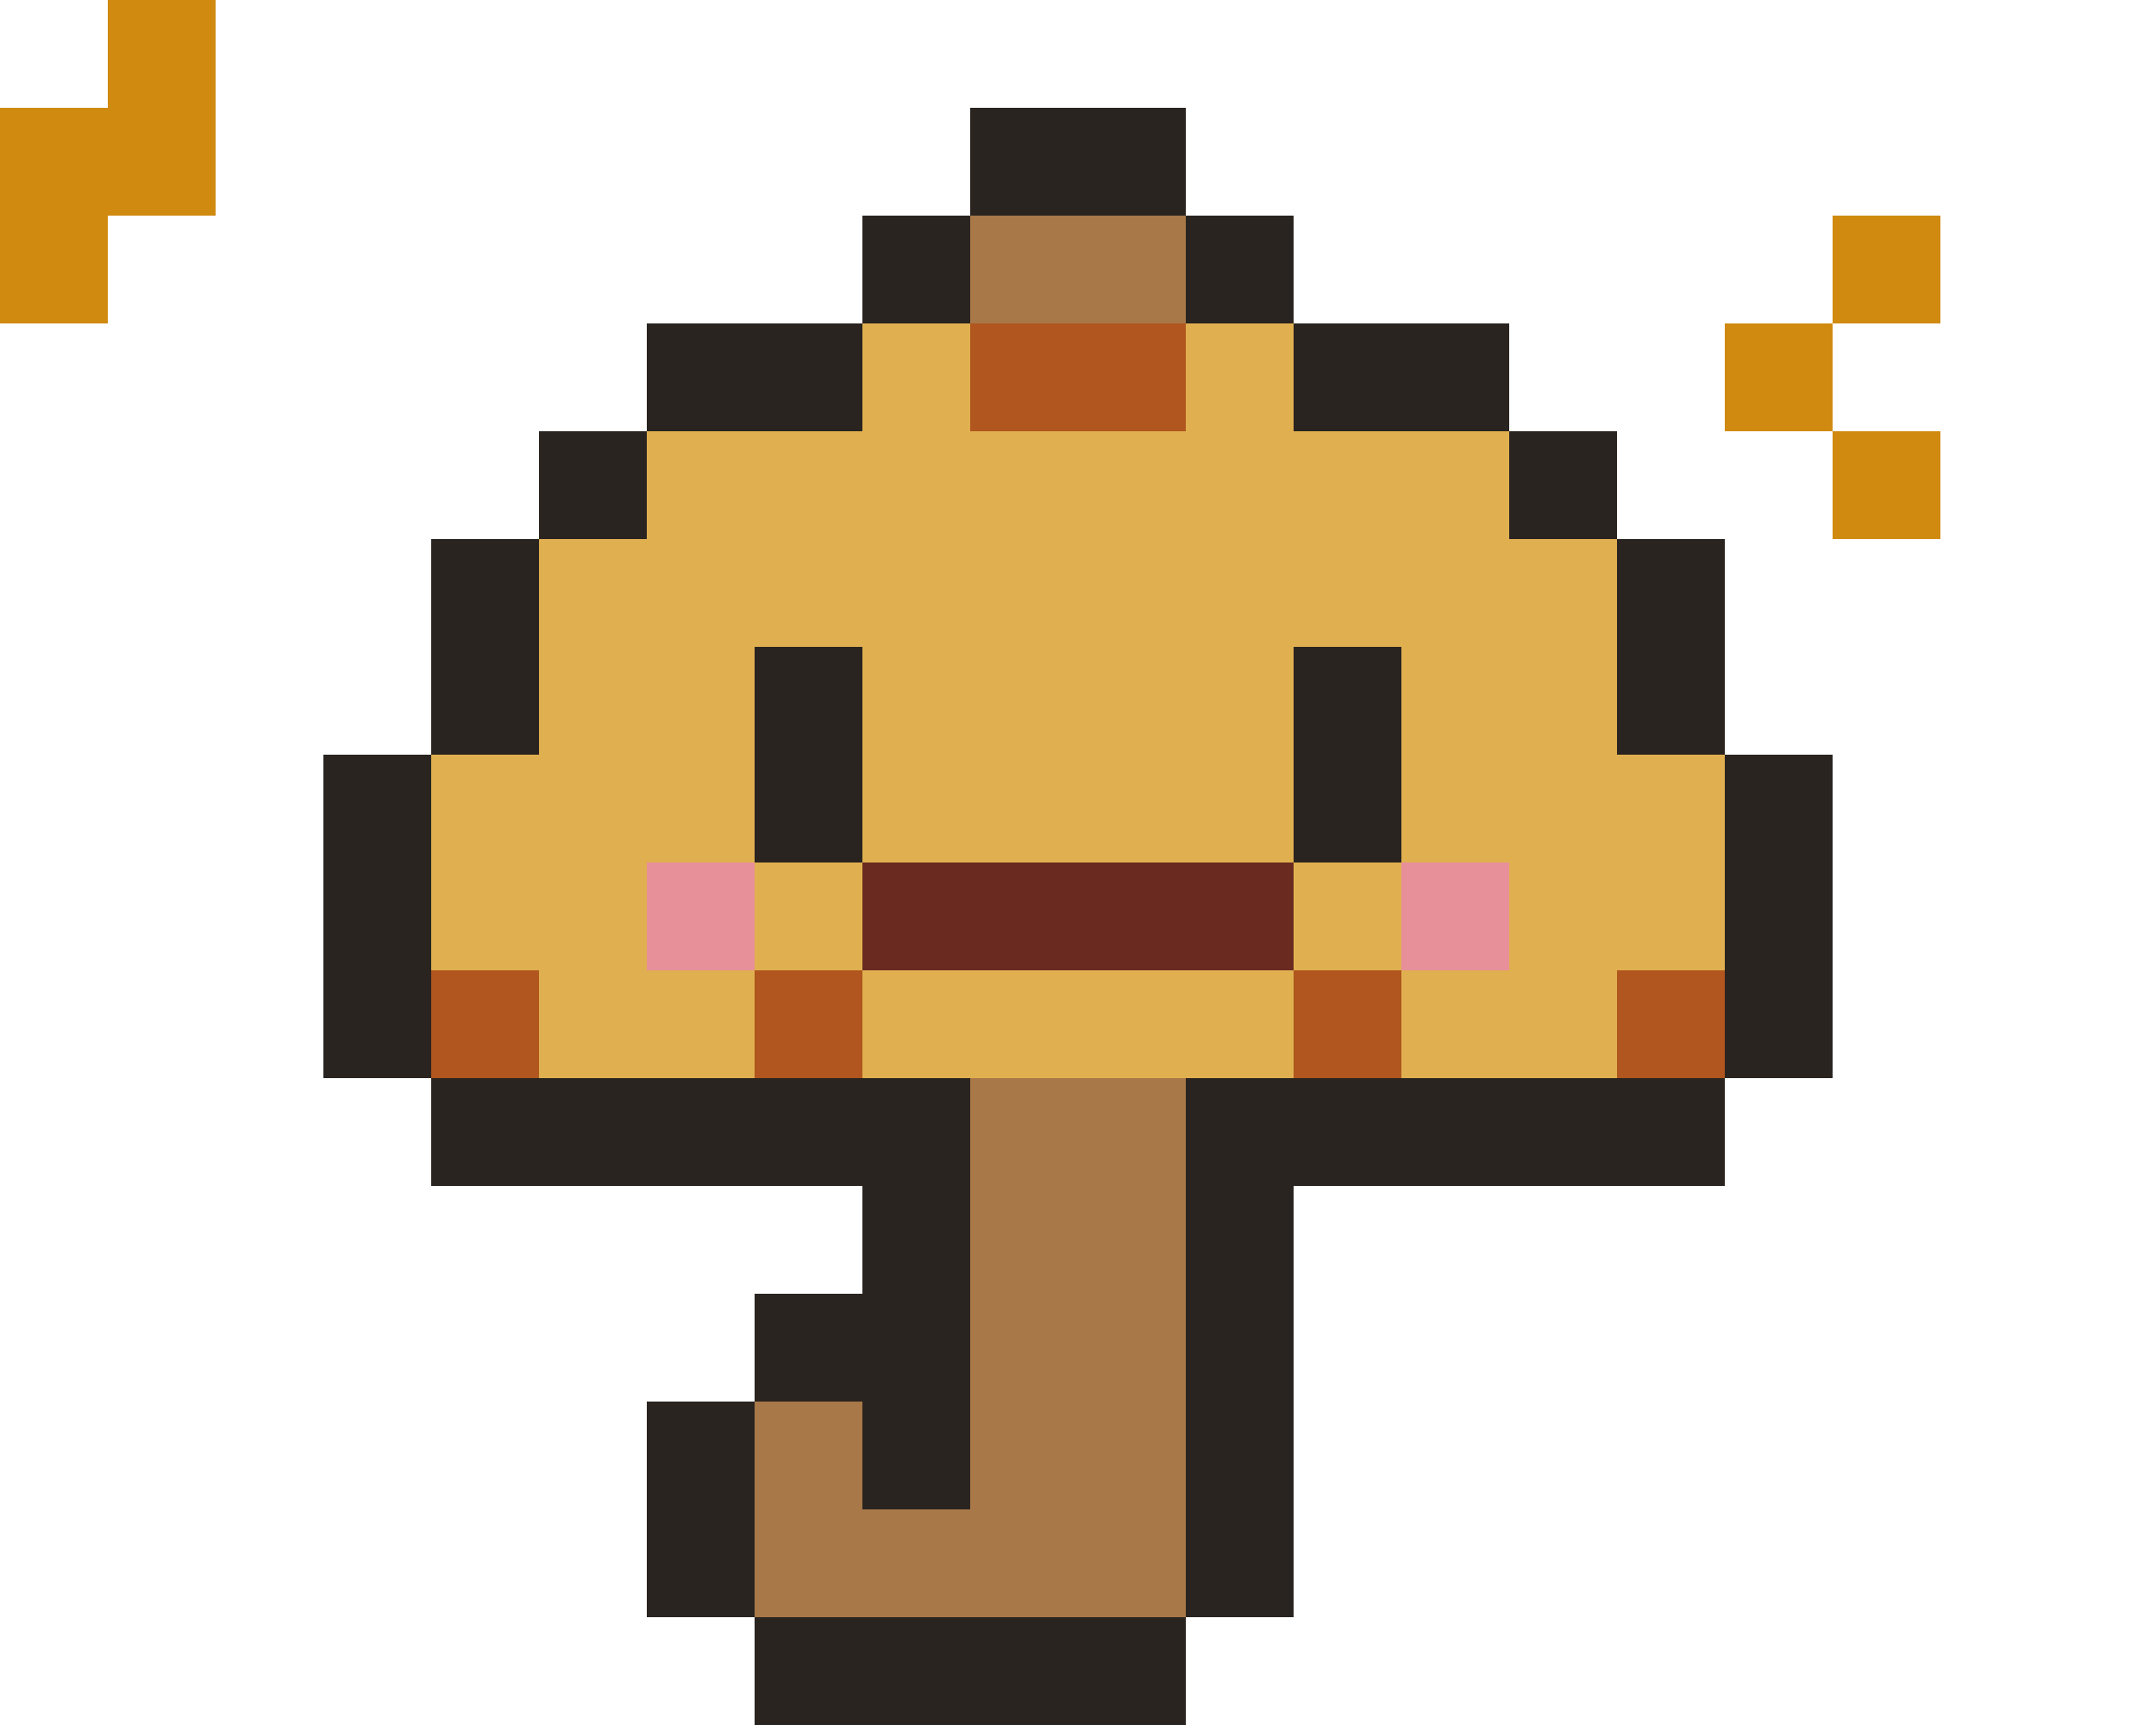
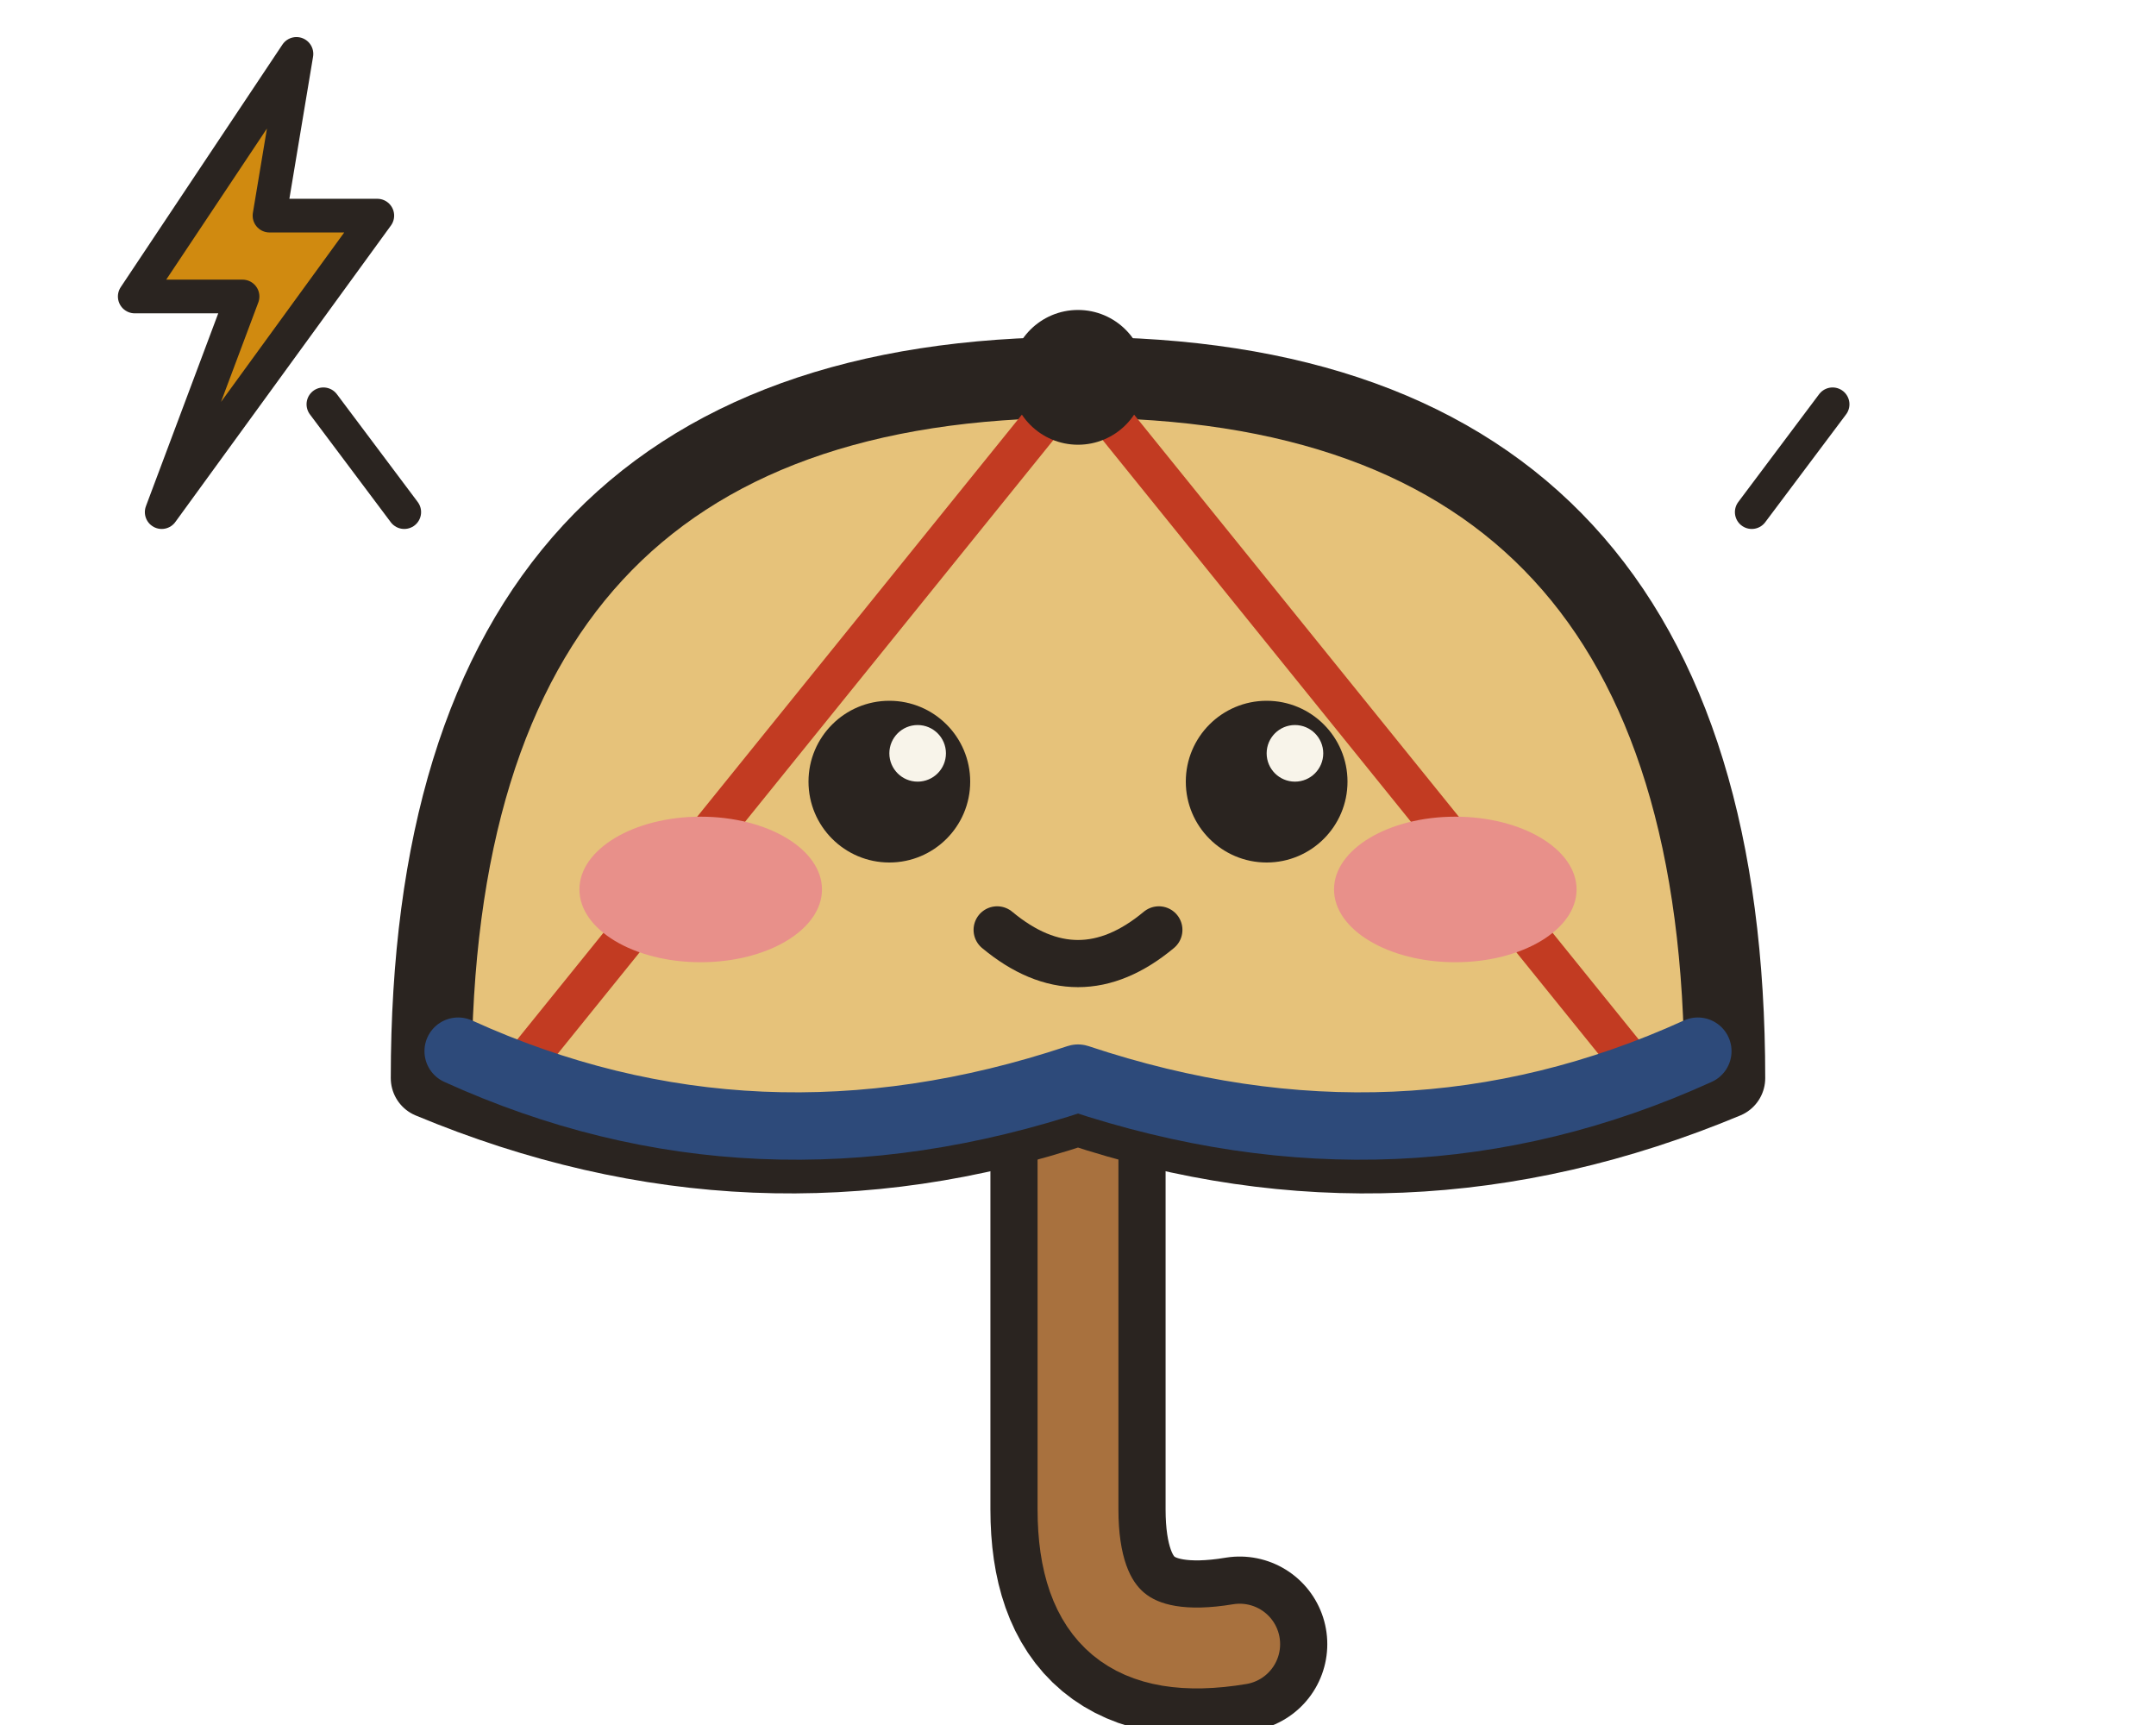
- <svg xmlns="http://www.w3.org/2000/svg" viewBox="0 0 20 16" width="160" height="128" shape-rendering="crispEdges">
-   <rect x="1" y="0" width="1" height="1" fill="#d08a10" />
-   <rect x="0" y="1" width="2" height="1" fill="#d08a10" />
-   <rect x="9" y="1" width="2" height="1" fill="#2a2420" />
-   <rect x="0" y="2" width="1" height="1" fill="#d08a10" />
-   <rect x="8" y="2" width="1" height="1" fill="#2a2420" />
-   <rect x="9" y="2" width="2" height="1" fill="#a87848" />
-   <rect x="11" y="2" width="1" height="1" fill="#2a2420" />
-   <rect x="17" y="2" width="1" height="1" fill="#d08a10" />
-   <rect x="6" y="3" width="2" height="1" fill="#2a2420" />
-   <rect x="8" y="3" width="1" height="1" fill="#e0b050" />
-   <rect x="9" y="3" width="2" height="1" fill="#b0561e" />
-   <rect x="11" y="3" width="1" height="1" fill="#e0b050" />
-   <rect x="12" y="3" width="2" height="1" fill="#2a2420" />
-   <rect x="16" y="3" width="1" height="1" fill="#d08a10" />
-   <rect x="5" y="4" width="1" height="1" fill="#2a2420" />
-   <rect x="6" y="4" width="8" height="1" fill="#e0b050" />
-   <rect x="14" y="4" width="1" height="1" fill="#2a2420" />
-   <rect x="17" y="4" width="1" height="1" fill="#d08a10" />
-   <rect x="4" y="5" width="1" height="1" fill="#2a2420" />
-   <rect x="5" y="5" width="10" height="1" fill="#e0b050" />
-   <rect x="15" y="5" width="1" height="1" fill="#2a2420" />
-   <rect x="4" y="6" width="1" height="1" fill="#2a2420" />
-   <rect x="5" y="6" width="2" height="1" fill="#e0b050" />
-   <rect x="7" y="6" width="1" height="1" fill="#2a2420" />
-   <rect x="8" y="6" width="4" height="1" fill="#e0b050" />
-   <rect x="12" y="6" width="1" height="1" fill="#2a2420" />
-   <rect x="13" y="6" width="2" height="1" fill="#e0b050" />
-   <rect x="15" y="6" width="1" height="1" fill="#2a2420" />
-   <rect x="3" y="7" width="1" height="1" fill="#2a2420" />
-   <rect x="4" y="7" width="3" height="1" fill="#e0b050" />
-   <rect x="7" y="7" width="1" height="1" fill="#2a2420" />
-   <rect x="8" y="7" width="4" height="1" fill="#e0b050" />
-   <rect x="12" y="7" width="1" height="1" fill="#2a2420" />
-   <rect x="13" y="7" width="3" height="1" fill="#e0b050" />
-   <rect x="16" y="7" width="1" height="1" fill="#2a2420" />
-   <rect x="3" y="8" width="1" height="1" fill="#2a2420" />
-   <rect x="4" y="8" width="2" height="1" fill="#e0b050" />
-   <rect x="6" y="8" width="1" height="1" fill="#e8909a" />
-   <rect x="7" y="8" width="1" height="1" fill="#e0b050" />
-   <rect x="8" y="8" width="4" height="1" fill="#6a2a20" />
-   <rect x="12" y="8" width="1" height="1" fill="#e0b050" />
-   <rect x="13" y="8" width="1" height="1" fill="#e8909a" />
-   <rect x="14" y="8" width="2" height="1" fill="#e0b050" />
-   <rect x="16" y="8" width="1" height="1" fill="#2a2420" />
-   <rect x="3" y="9" width="1" height="1" fill="#2a2420" />
-   <rect x="4" y="9" width="1" height="1" fill="#b0561e" />
-   <rect x="5" y="9" width="2" height="1" fill="#e0b050" />
-   <rect x="7" y="9" width="1" height="1" fill="#b0561e" />
-   <rect x="8" y="9" width="4" height="1" fill="#e0b050" />
-   <rect x="12" y="9" width="1" height="1" fill="#b0561e" />
-   <rect x="13" y="9" width="2" height="1" fill="#e0b050" />
-   <rect x="15" y="9" width="1" height="1" fill="#b0561e" />
-   <rect x="16" y="9" width="1" height="1" fill="#2a2420" />
-   <rect x="4" y="10" width="5" height="1" fill="#2a2420" />
-   <rect x="9" y="10" width="2" height="1" fill="#a87848" />
-   <rect x="11" y="10" width="5" height="1" fill="#2a2420" />
-   <rect x="8" y="11" width="1" height="1" fill="#2a2420" />
-   <rect x="9" y="11" width="2" height="1" fill="#a87848" />
-   <rect x="11" y="11" width="1" height="1" fill="#2a2420" />
-   <rect x="7" y="12" width="2" height="1" fill="#2a2420" />
-   <rect x="9" y="12" width="2" height="1" fill="#a87848" />
-   <rect x="11" y="12" width="1" height="1" fill="#2a2420" />
-   <rect x="6" y="13" width="1" height="1" fill="#2a2420" />
-   <rect x="7" y="13" width="1" height="1" fill="#a87848" />
-   <rect x="8" y="13" width="1" height="1" fill="#2a2420" />
-   <rect x="9" y="13" width="2" height="1" fill="#a87848" />
-   <rect x="11" y="13" width="1" height="1" fill="#2a2420" />
-   <rect x="6" y="14" width="1" height="1" fill="#2a2420" />
-   <rect x="7" y="14" width="4" height="1" fill="#a87848" />
-   <rect x="11" y="14" width="1" height="1" fill="#2a2420" />
-   <rect x="7" y="15" width="4" height="1" fill="#2a2420" />
+ <svg xmlns="http://www.w3.org/2000/svg" viewBox="0 0 160 128" width="160" height="128">
+   <path d="M80 82 L80 112 Q80 124 92 122" fill="none" stroke="#2a2420" stroke-width="13" stroke-linejoin="round" stroke-linecap="round" />
+   <path d="M80 82 L80 112 Q80 124 92 122" fill="none" stroke="#a8713e" stroke-width="6" stroke-linejoin="round" stroke-linecap="round" />
+   <path d="M32 80 Q32 28 80 28 Q128 28 128 80 Q104 90 80 82 Q56 90 32 80 Z" fill="#e6c27a" stroke="#2a2420" stroke-width="6" stroke-linejoin="round" stroke-linecap="round" />
+   <path d="M80 28 L38 80" fill="none" stroke="#c23b22" stroke-width="3" stroke-linejoin="round" stroke-linecap="round" />
+   <path d="M80 28 L122 80" fill="none" stroke="#c23b22" stroke-width="3" stroke-linejoin="round" stroke-linecap="round" />
+   <path d="M34 78 Q56 88 80 80 Q104 88 126 78" fill="none" stroke="#2d4a7a" stroke-width="5" stroke-linejoin="round" stroke-linecap="round" />
+   <circle cx="80" cy="28" r="5" fill="#2a2420" />
+   <path d="M24 30 L30 38 M136 30 L130 38" fill="none" stroke="#2a2420" stroke-width="2.5" stroke-linejoin="round" stroke-linecap="round" />
+   <ellipse cx="52" cy="66" rx="9.0" ry="5.4" fill="#e8908a" />
+   <ellipse cx="108" cy="66" rx="9.0" ry="5.4" fill="#e8908a" />
+   <circle cx="66" cy="58" r="6" fill="#2a2420" />
+   <circle cx="68.1" cy="55.9" r="2.1" fill="#f8f4ea" />
+   <circle cx="94" cy="58" r="6" fill="#2a2420" />
+   <circle cx="96.1" cy="55.9" r="2.1" fill="#f8f4ea" />
+   <path d="M74 69 Q80 74 86 69" fill="none" stroke="#2a2420" stroke-width="3.5" stroke-linejoin="round" stroke-linecap="round" />
+   <path d="M22 4 L10 22 L18 22 L12 38 L28 16 L20 16 Z" fill="#d08a10" stroke="#2a2420" stroke-width="2.5" stroke-linejoin="round" stroke-linecap="round" />
</svg>
